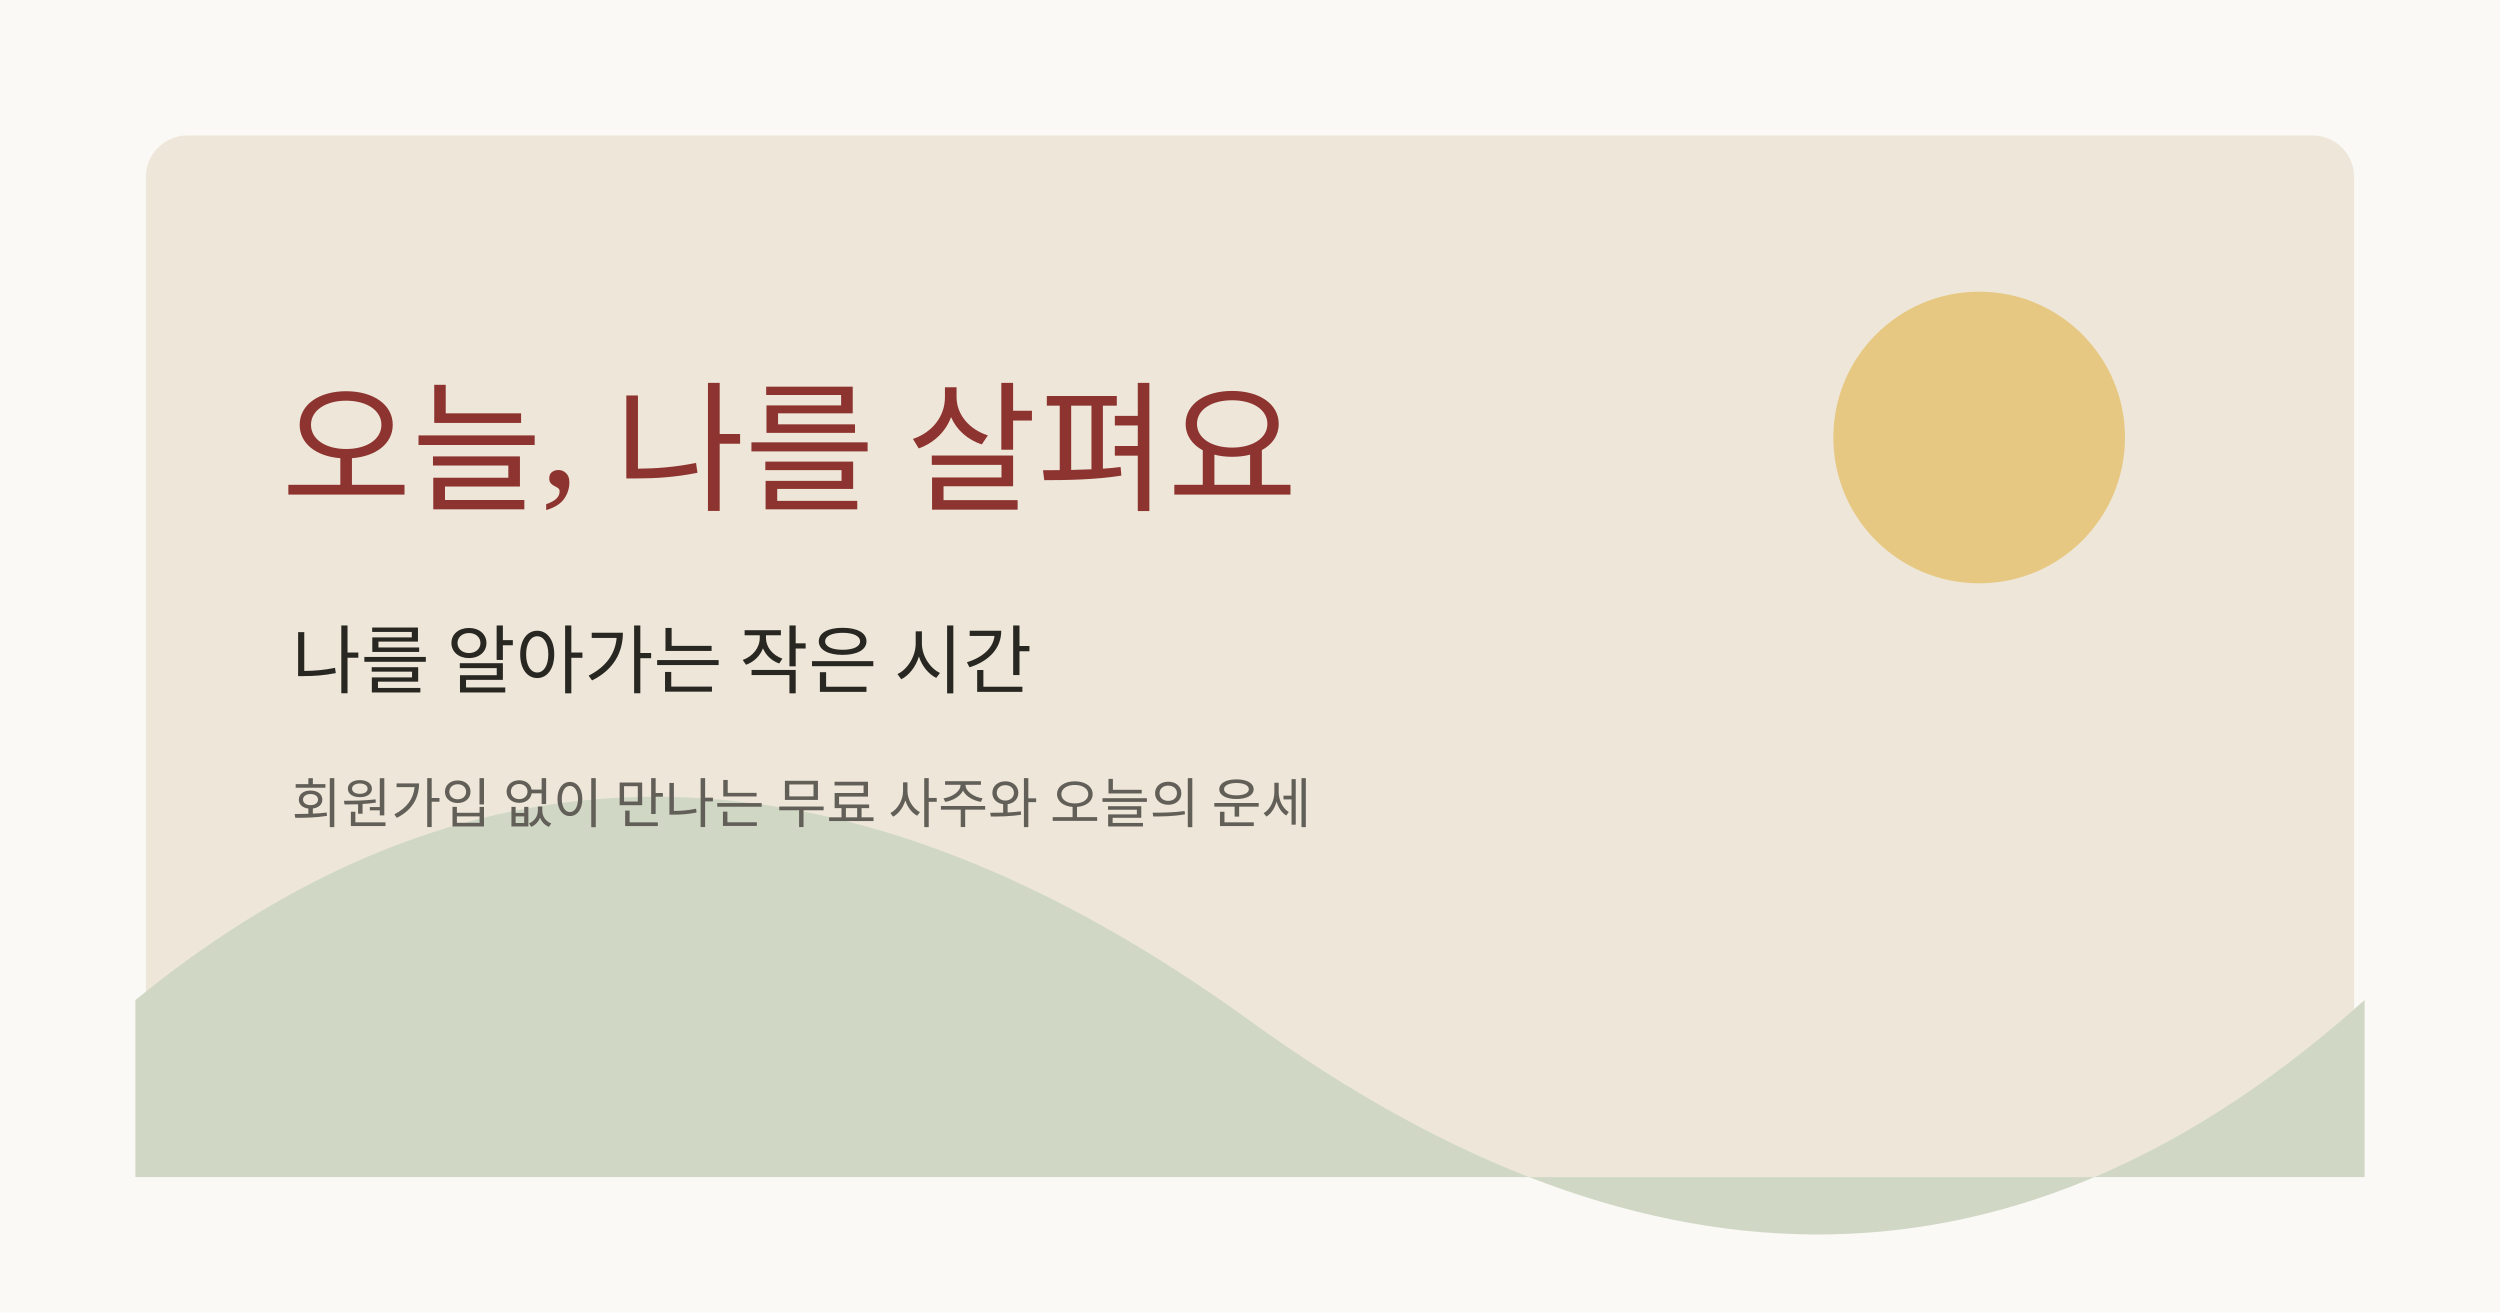
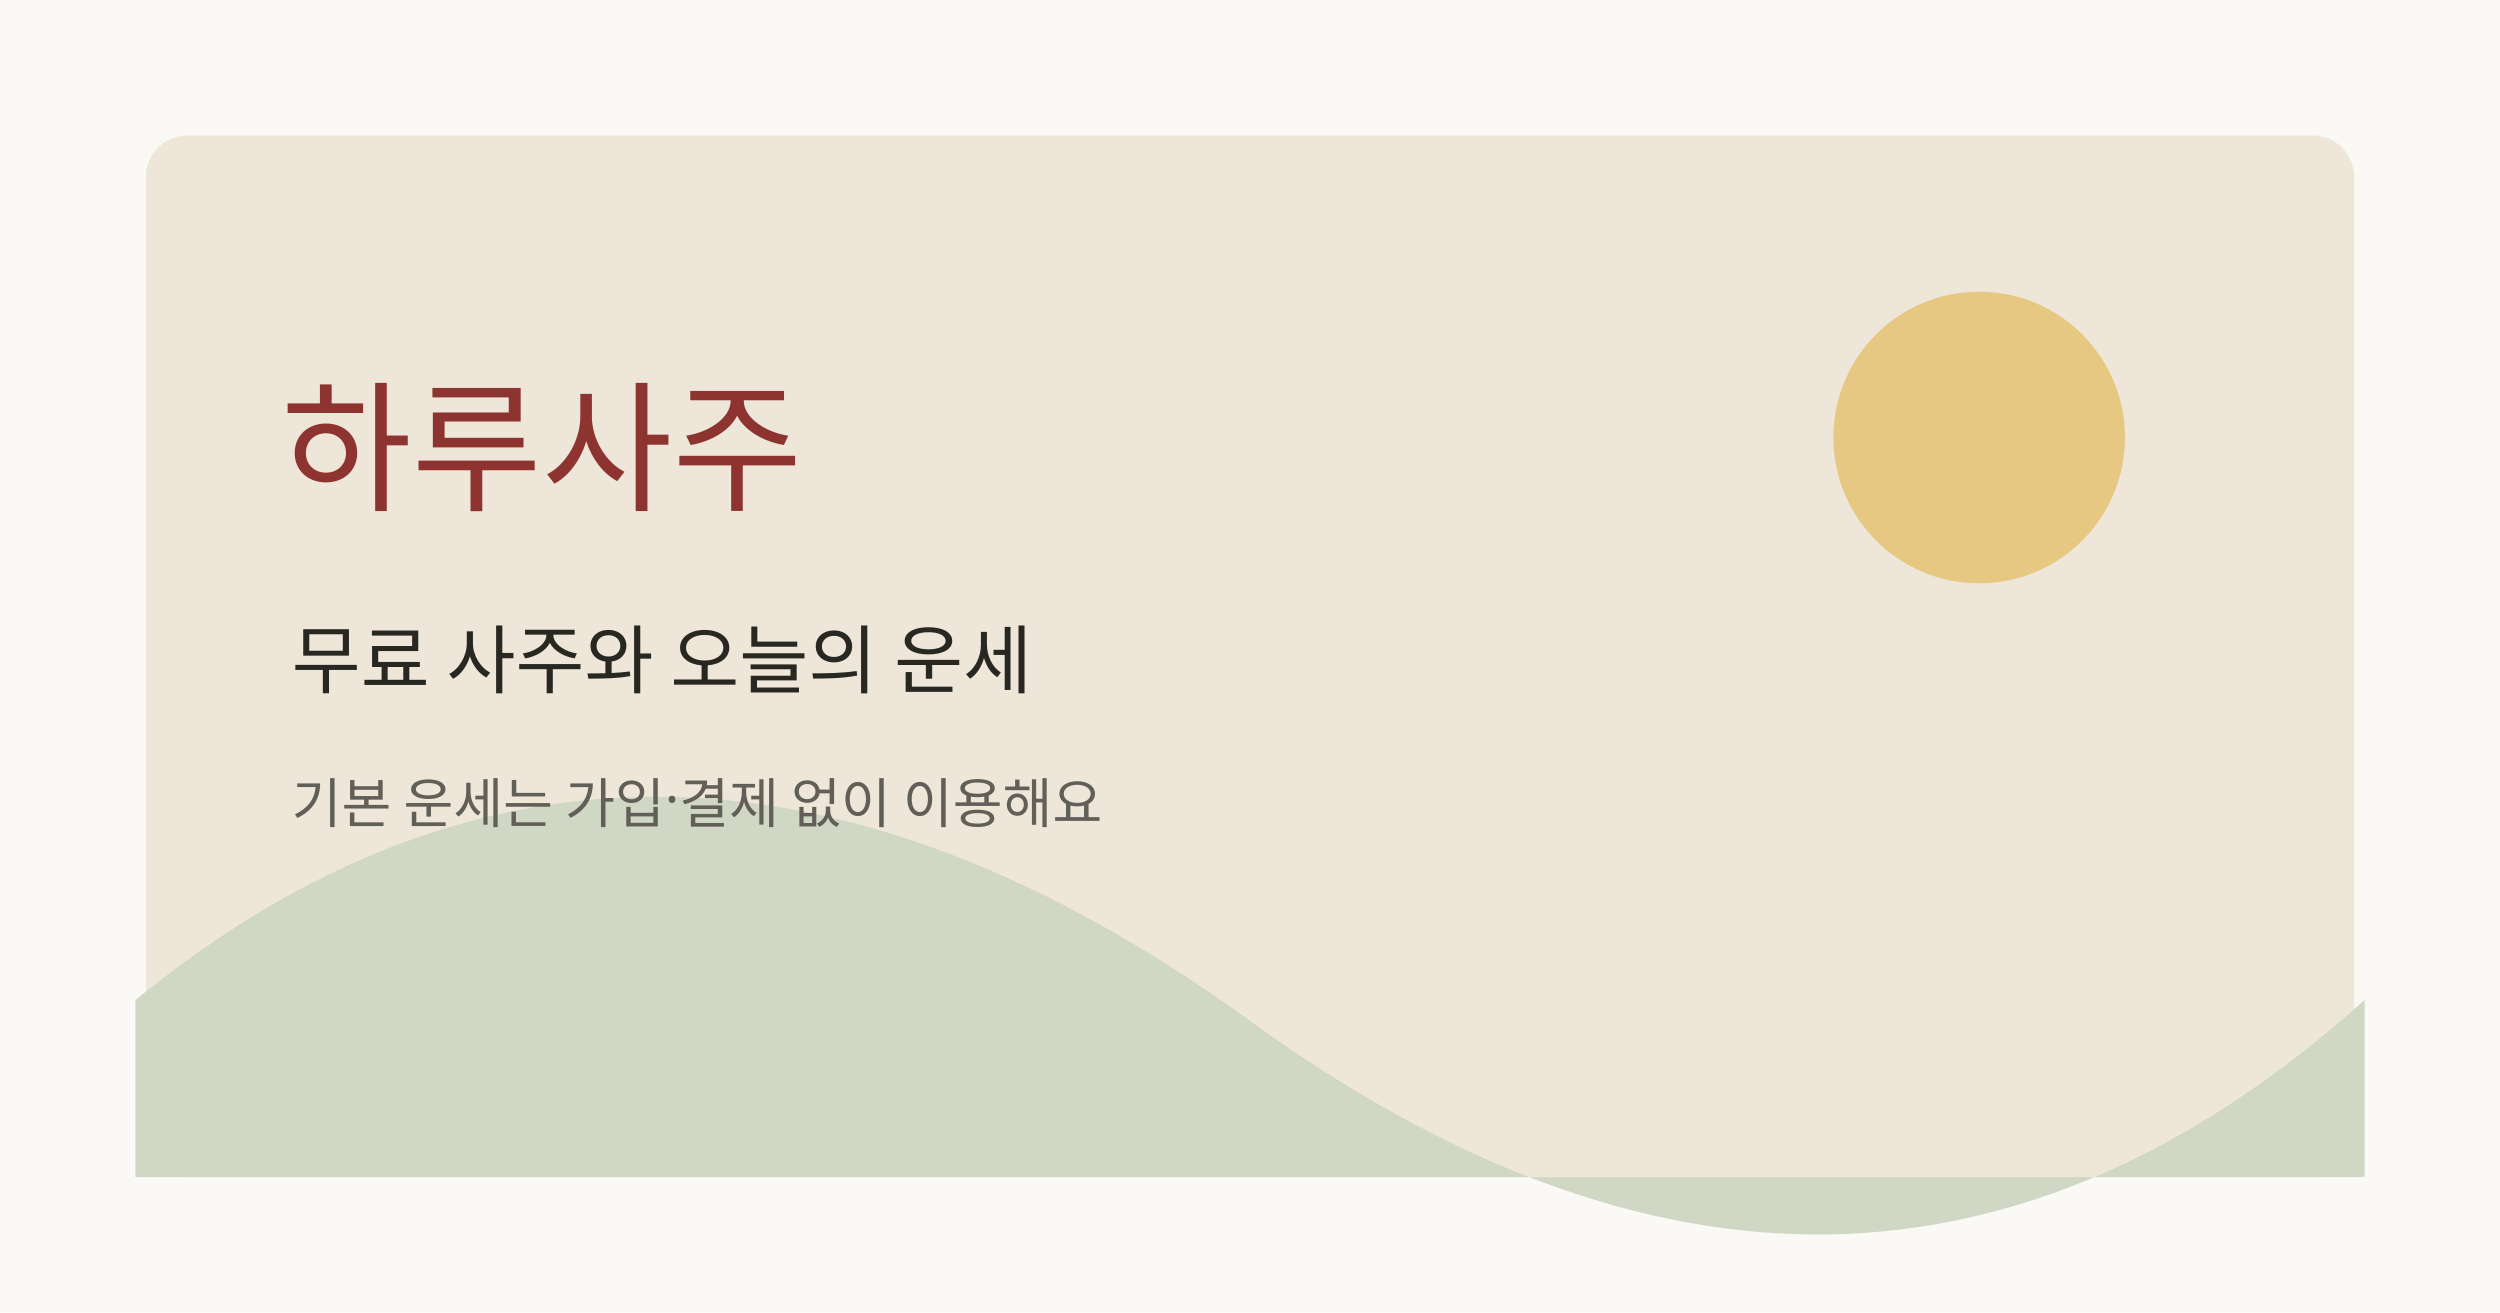
<svg xmlns="http://www.w3.org/2000/svg" width="1200" height="630" viewBox="0 0 1200 630">
  <rect width="1200" height="630" fill="#faf9f6" />
  <rect x="70" y="65" width="1060" height="500" rx="20" fill="#eee7d9" />
  <circle cx="950" cy="210" r="70" fill="#e6c882" />
  <path d="M65 480Q310 280 600 490T1135 480V565H65" fill="#d0d8c5" />
-   <text x="135" y="240" font-family="serif" font-size="68" fill="#8d3430">오늘, 나를 살펴요</text>
-   <text x="140" y="330" font-family="sans-serif" font-size="36" fill="#282722">나를 알아가는 작은 시간</text>
-   <text x="140" y="395" font-family="sans-serif" font-size="26" fill="#625f58">회원가입 없이 만나는 무료 사주와 오늘의 운세</text>
+   <text x="135" y="240" font-family="serif" font-size="68" fill="#8d3430">하루사주</text>
+   <text x="140" y="330" font-family="sans-serif" font-size="36" fill="#282722">무료 사주와 오늘의 운세</text>
+   <text x="140" y="395" font-family="sans-serif" font-size="26" fill="#625f58">기본 운세는 가입·결제 없이 이용해요</text>
</svg>
